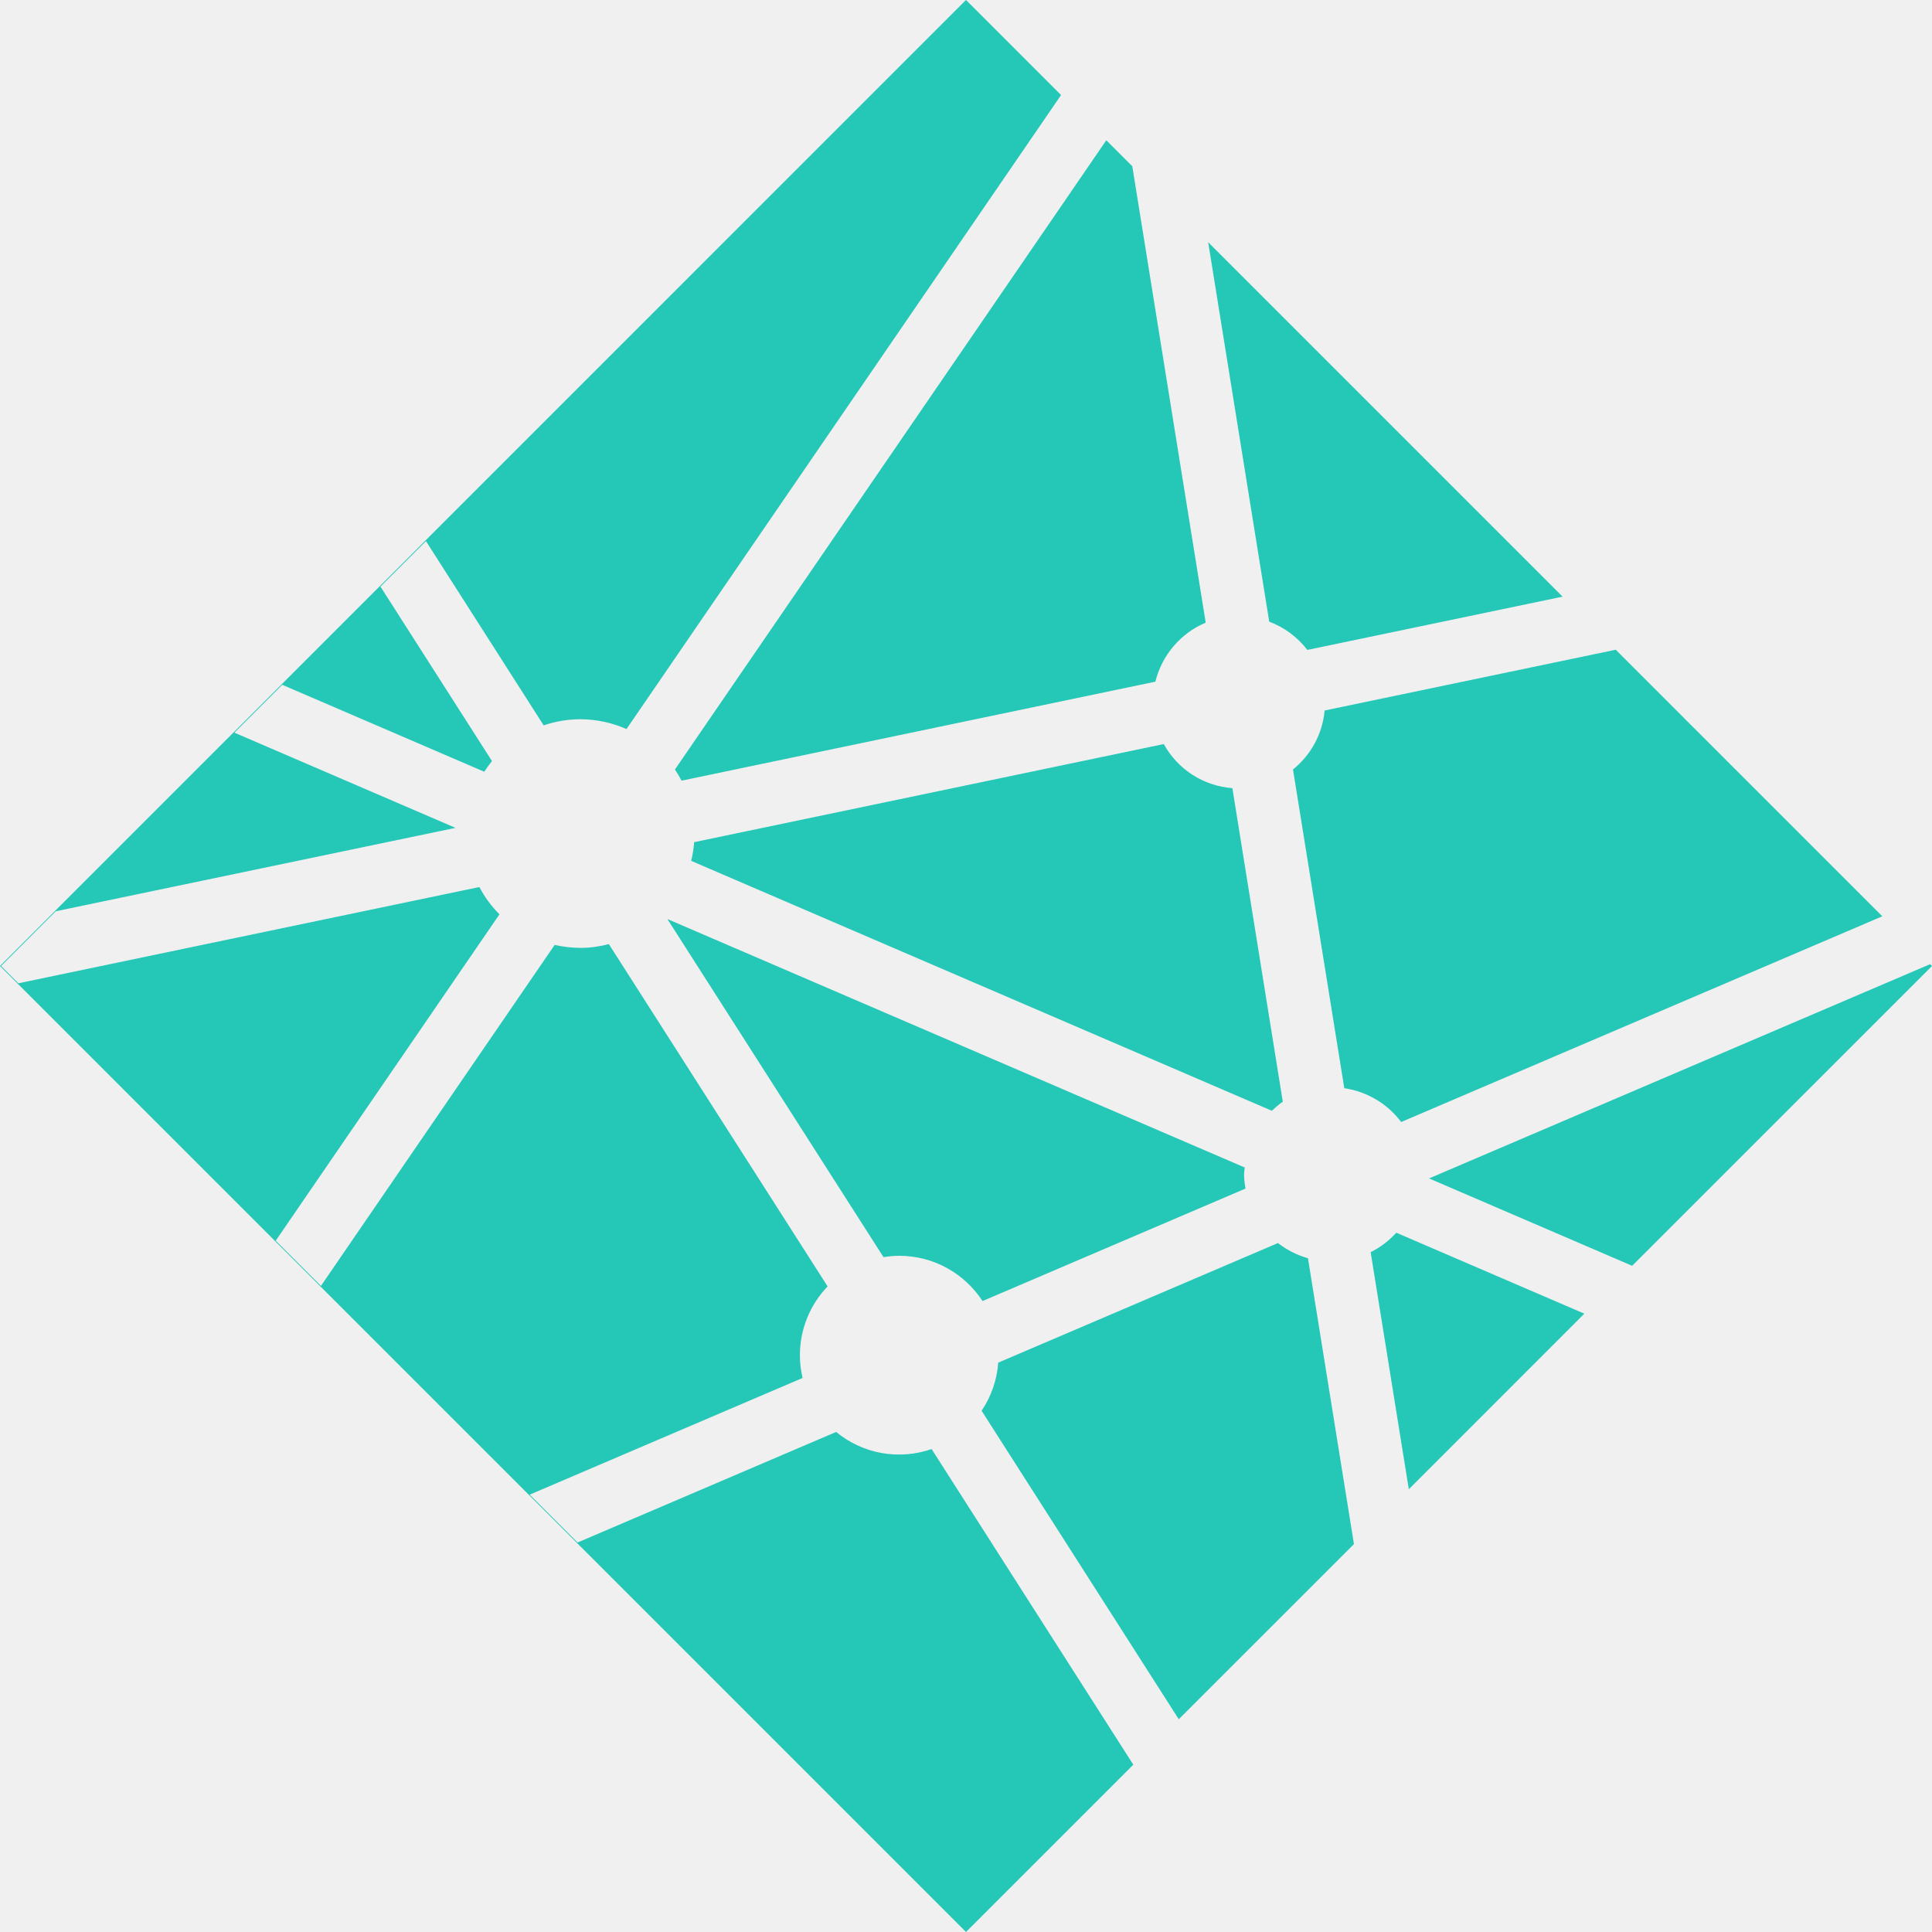
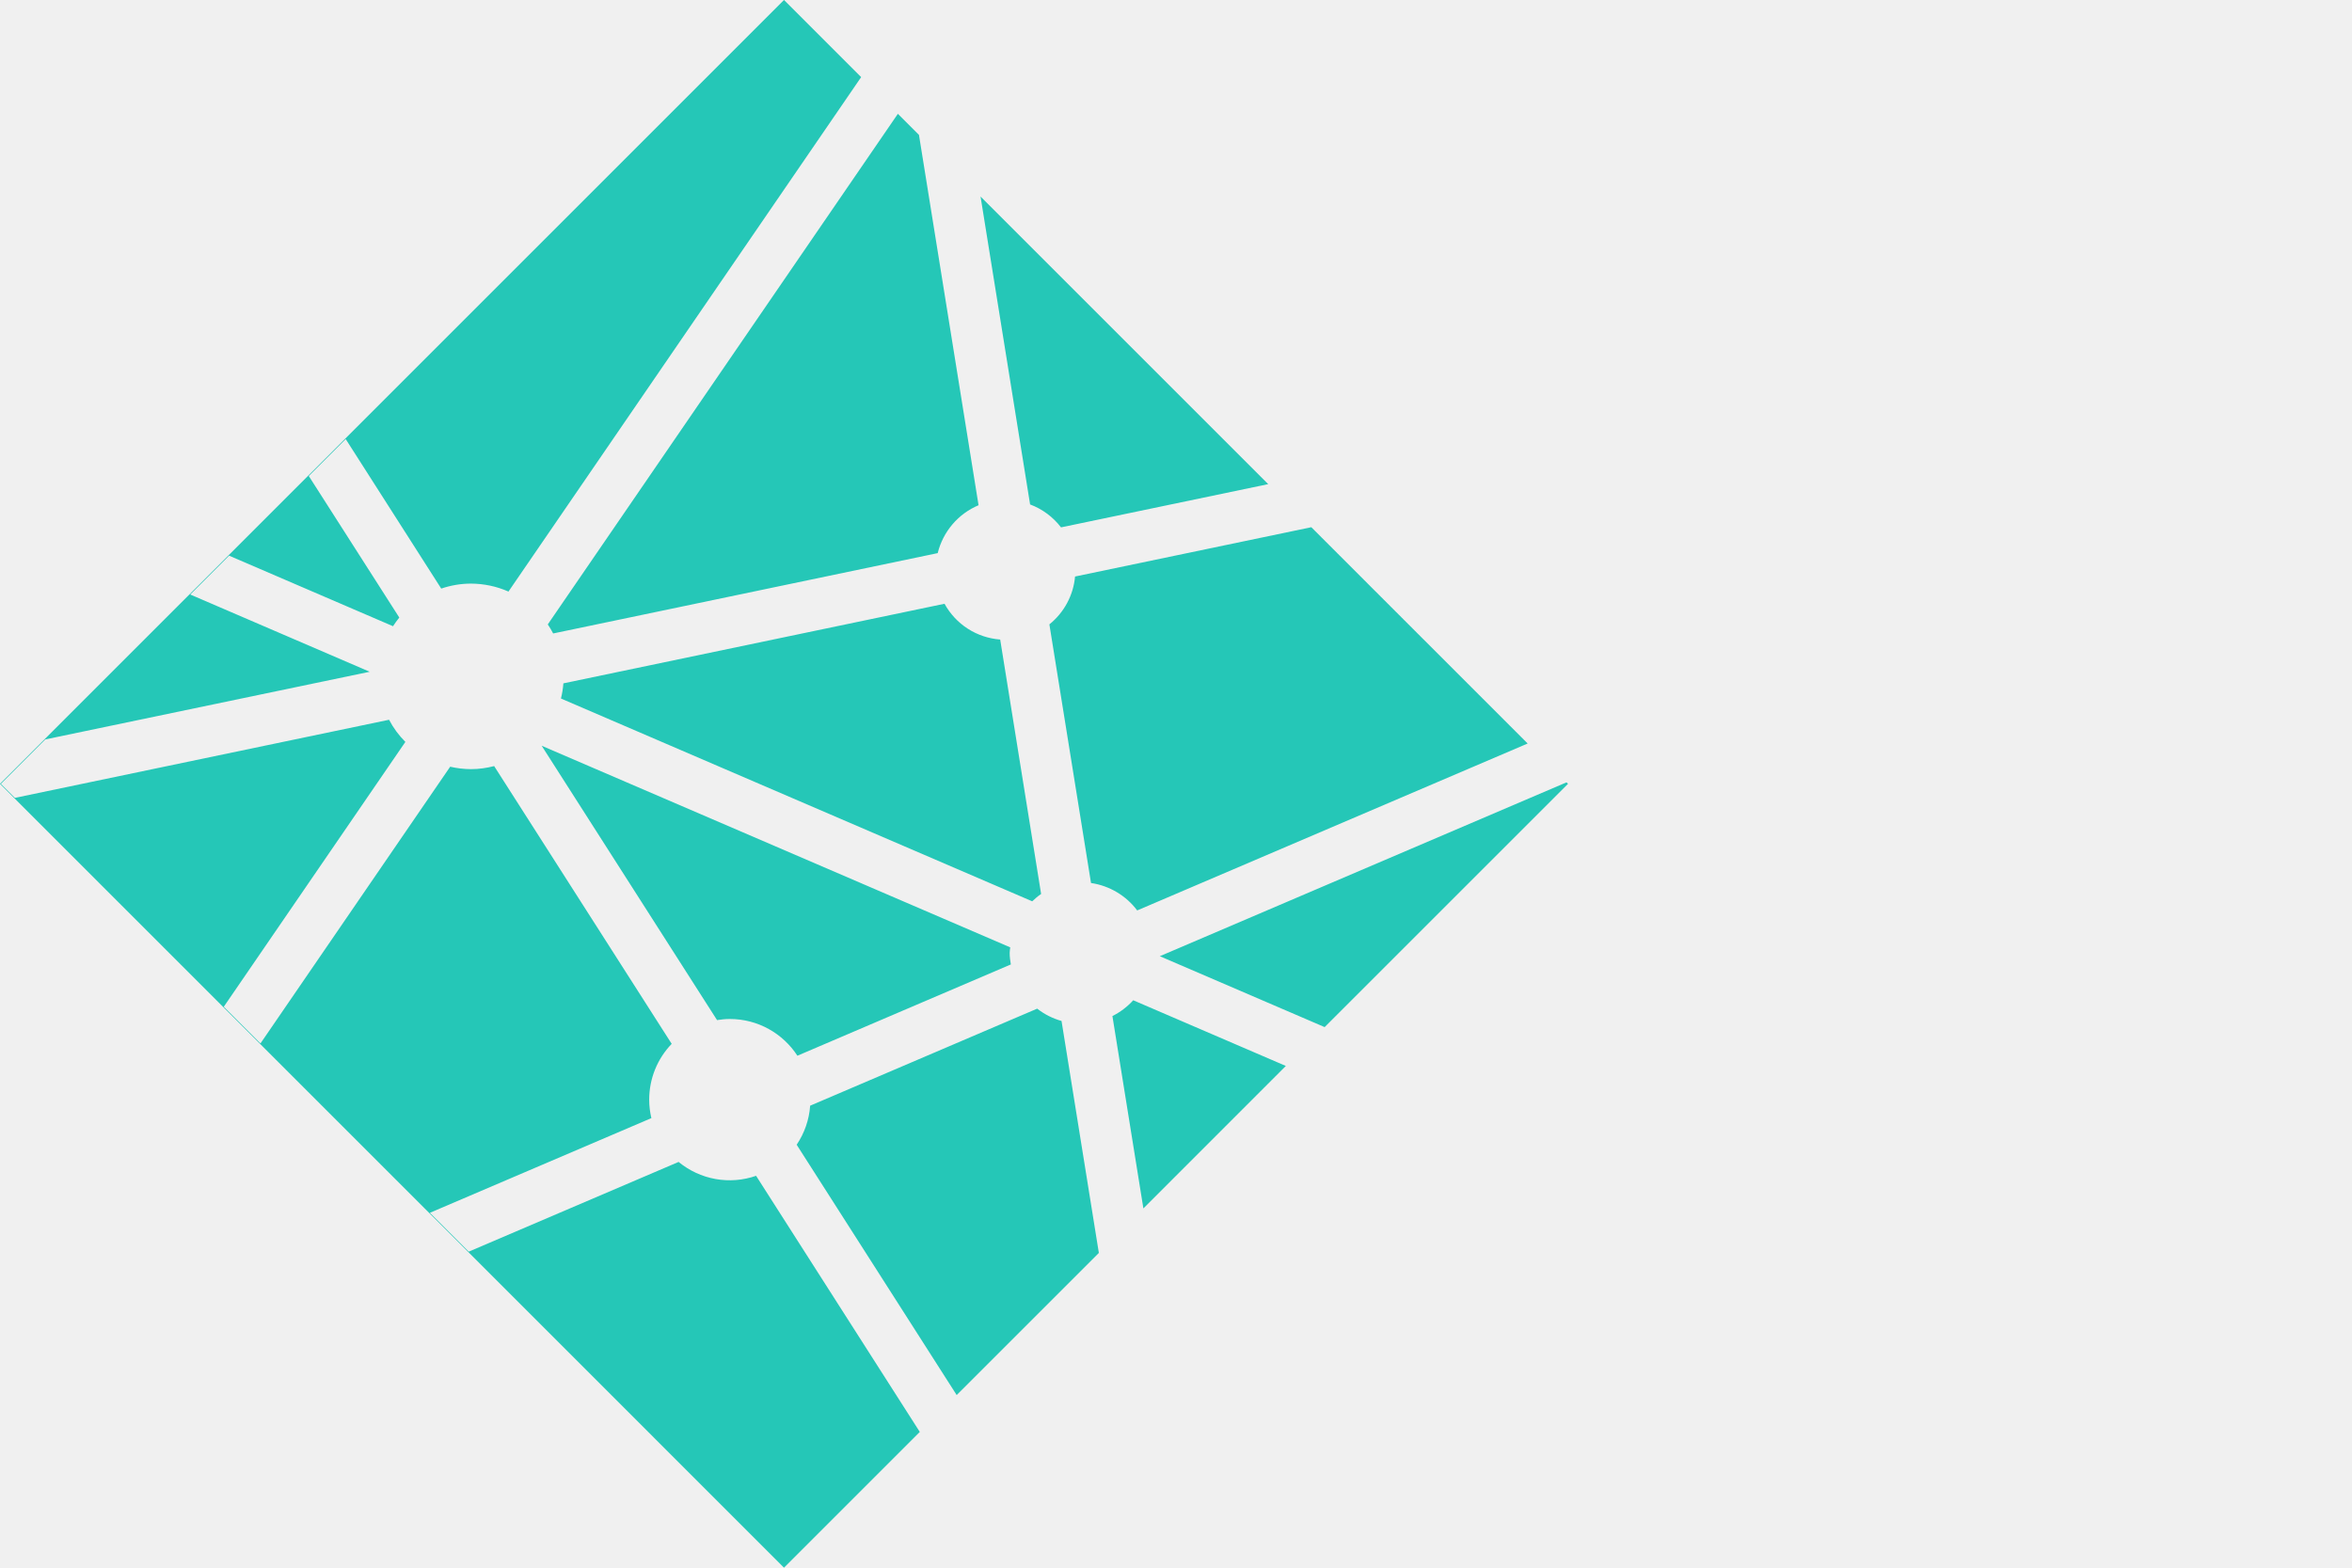
- <svg xmlns="http://www.w3.org/2000/svg" width="40" height="40" viewBox="0 0 40 40" fill="none">
+ <svg xmlns="http://www.w3.org/2000/svg" width="60" height="40" viewBox="0 0 60 40" fill="none">
  <g clip-path="url(#clip0_304_41)">
-     <path d="M23.921 14.113L14.111 16.163C14.07 16.083 14.024 16.006 13.974 15.932L22.905 2.904L23.443 3.442L24.963 12.891C24.706 12.999 24.478 13.166 24.297 13.379C24.116 13.591 23.988 13.842 23.921 14.113V14.113ZM20.342 26.937C19.975 26.373 19.34 26 18.618 26C18.507 26 18.398 26.011 18.292 26.028L13.818 19.028L25.771 24.172C25.767 24.22 25.757 24.265 25.757 24.314C25.757 24.415 25.77 24.512 25.787 24.608L20.342 26.937V26.937ZM20.667 28.212L26.459 25.736C26.643 25.88 26.854 25.987 27.08 26.05L28.032 31.969L24.405 35.595L20.323 29.208C20.523 28.912 20.642 28.569 20.667 28.212V28.212ZM32.802 27.198L29.168 30.833L28.378 25.925C28.578 25.825 28.758 25.688 28.909 25.522L32.802 27.198ZM24.095 15.405C24.237 15.664 24.441 15.882 24.689 16.042C24.937 16.201 25.221 16.296 25.515 16.318L26.559 22.81C26.477 22.865 26.404 22.93 26.332 22.997L14.31 17.823C14.341 17.697 14.362 17.569 14.372 17.436L24.095 15.405ZM33.792 26.207L29.587 24.398L39.962 19.962L40 20L33.792 26.207ZM26.278 12.871L25.014 5.015L32.352 12.353L27.067 13.456C26.864 13.191 26.591 12.988 26.278 12.871ZM12.014 14.891C11.749 14.891 11.495 14.937 11.256 15.018L8.819 11.203L7.877 12.145L10.186 15.757C10.129 15.828 10.075 15.902 10.026 15.978L5.844 14.178L4.853 15.169L9.431 17.14L1.154 18.867L0.022 20L0.38 20.358L9.925 18.365C10.034 18.573 10.175 18.764 10.341 18.93L5.709 25.687L6.645 26.623L11.484 19.563C11.658 19.603 11.836 19.624 12.014 19.625C12.219 19.625 12.417 19.596 12.606 19.547L17.135 26.634C16.766 27.016 16.561 27.527 16.561 28.058C16.561 28.221 16.581 28.378 16.617 28.529L10.967 30.945L11.958 31.936L17.311 29.647C17.583 29.87 17.907 30.021 18.253 30.083C18.6 30.145 18.956 30.117 19.288 30.001L23.464 36.536L20 40L0 20L20 -0.001L21.968 1.968L12.971 15.094C12.67 14.961 12.344 14.892 12.014 14.891ZM27.832 22.53L26.77 15.931C26.955 15.782 27.109 15.597 27.222 15.387C27.334 15.178 27.404 14.947 27.425 14.71L33.452 13.452L38.971 18.971L29.01 23.23C28.725 22.85 28.301 22.599 27.832 22.53V22.53Z" fill="#25C7B7" />
+     <path d="M23.921 14.113L14.111 16.163C14.07 16.083 14.024 16.006 13.974 15.932L22.905 2.904L23.443 3.442L24.963 12.891C24.706 12.999 24.478 13.166 24.297 13.379C24.116 13.591 23.988 13.842 23.921 14.113V14.113ZM20.342 26.937C19.975 26.373 19.34 26 18.618 26C18.507 26 18.398 26.011 18.292 26.028L13.818 19.028L25.771 24.172C25.767 24.22 25.757 24.265 25.757 24.314C25.757 24.415 25.77 24.512 25.787 24.608L20.342 26.937V26.937ZM20.667 28.212L26.459 25.736C26.643 25.88 26.854 25.987 27.08 26.05L28.032 31.969L24.405 35.595L20.323 29.208C20.523 28.912 20.642 28.569 20.667 28.212V28.212ZM32.802 27.198L29.168 30.833L28.378 25.925C28.578 25.825 28.758 25.688 28.909 25.522L32.802 27.198V27.198ZM24.095 15.405C24.237 15.664 24.441 15.882 24.689 16.042C24.937 16.201 25.221 16.296 25.515 16.318L26.559 22.81C26.477 22.865 26.404 22.93 26.332 22.997L14.31 17.823C14.341 17.697 14.362 17.569 14.372 17.436L24.095 15.405V15.405ZM33.792 26.207L29.587 24.398L39.962 19.962L40 20L33.792 26.207ZM26.278 12.871L25.014 5.015L32.352 12.353L27.067 13.456C26.864 13.191 26.591 12.988 26.278 12.871V12.871ZM12.014 14.891C11.749 14.891 11.495 14.937 11.256 15.018L8.819 11.203L7.877 12.145L10.186 15.757C10.129 15.828 10.075 15.902 10.026 15.978L5.844 14.178L4.853 15.169L9.431 17.14L1.154 18.867L0.022 20L0.38 20.358L9.925 18.365C10.034 18.573 10.175 18.764 10.341 18.93L5.709 25.687L6.645 26.623L11.484 19.563C11.658 19.603 11.836 19.624 12.014 19.625C12.219 19.625 12.417 19.596 12.606 19.547L17.135 26.634C16.766 27.016 16.561 27.527 16.561 28.058C16.561 28.221 16.581 28.378 16.617 28.529L10.967 30.945L11.958 31.936L17.311 29.647C17.583 29.87 17.907 30.021 18.253 30.083C18.6 30.145 18.956 30.117 19.288 30.001L23.464 36.536L20 40L0 20L20 -0.001L21.968 1.968L12.971 15.094C12.67 14.961 12.344 14.892 12.014 14.891V14.891ZM27.832 22.53L26.77 15.931C26.955 15.782 27.109 15.597 27.222 15.387C27.334 15.178 27.404 14.947 27.425 14.71L33.452 13.452L38.971 18.971L29.01 23.23C28.725 22.85 28.301 22.599 27.832 22.53V22.53Z" fill="#25C7B7" />
  </g>
  <defs>
    <clipPath id="clip0_304_41">
-       <rect width="40" height="40" fill="white" transform="matrix(1 0 0 -1 0 40)" />
+       <rect width="60" height="40" fill="white" transform="matrix(1 0 0 -1 0 40)" />
    </clipPath>
  </defs>
</svg>
